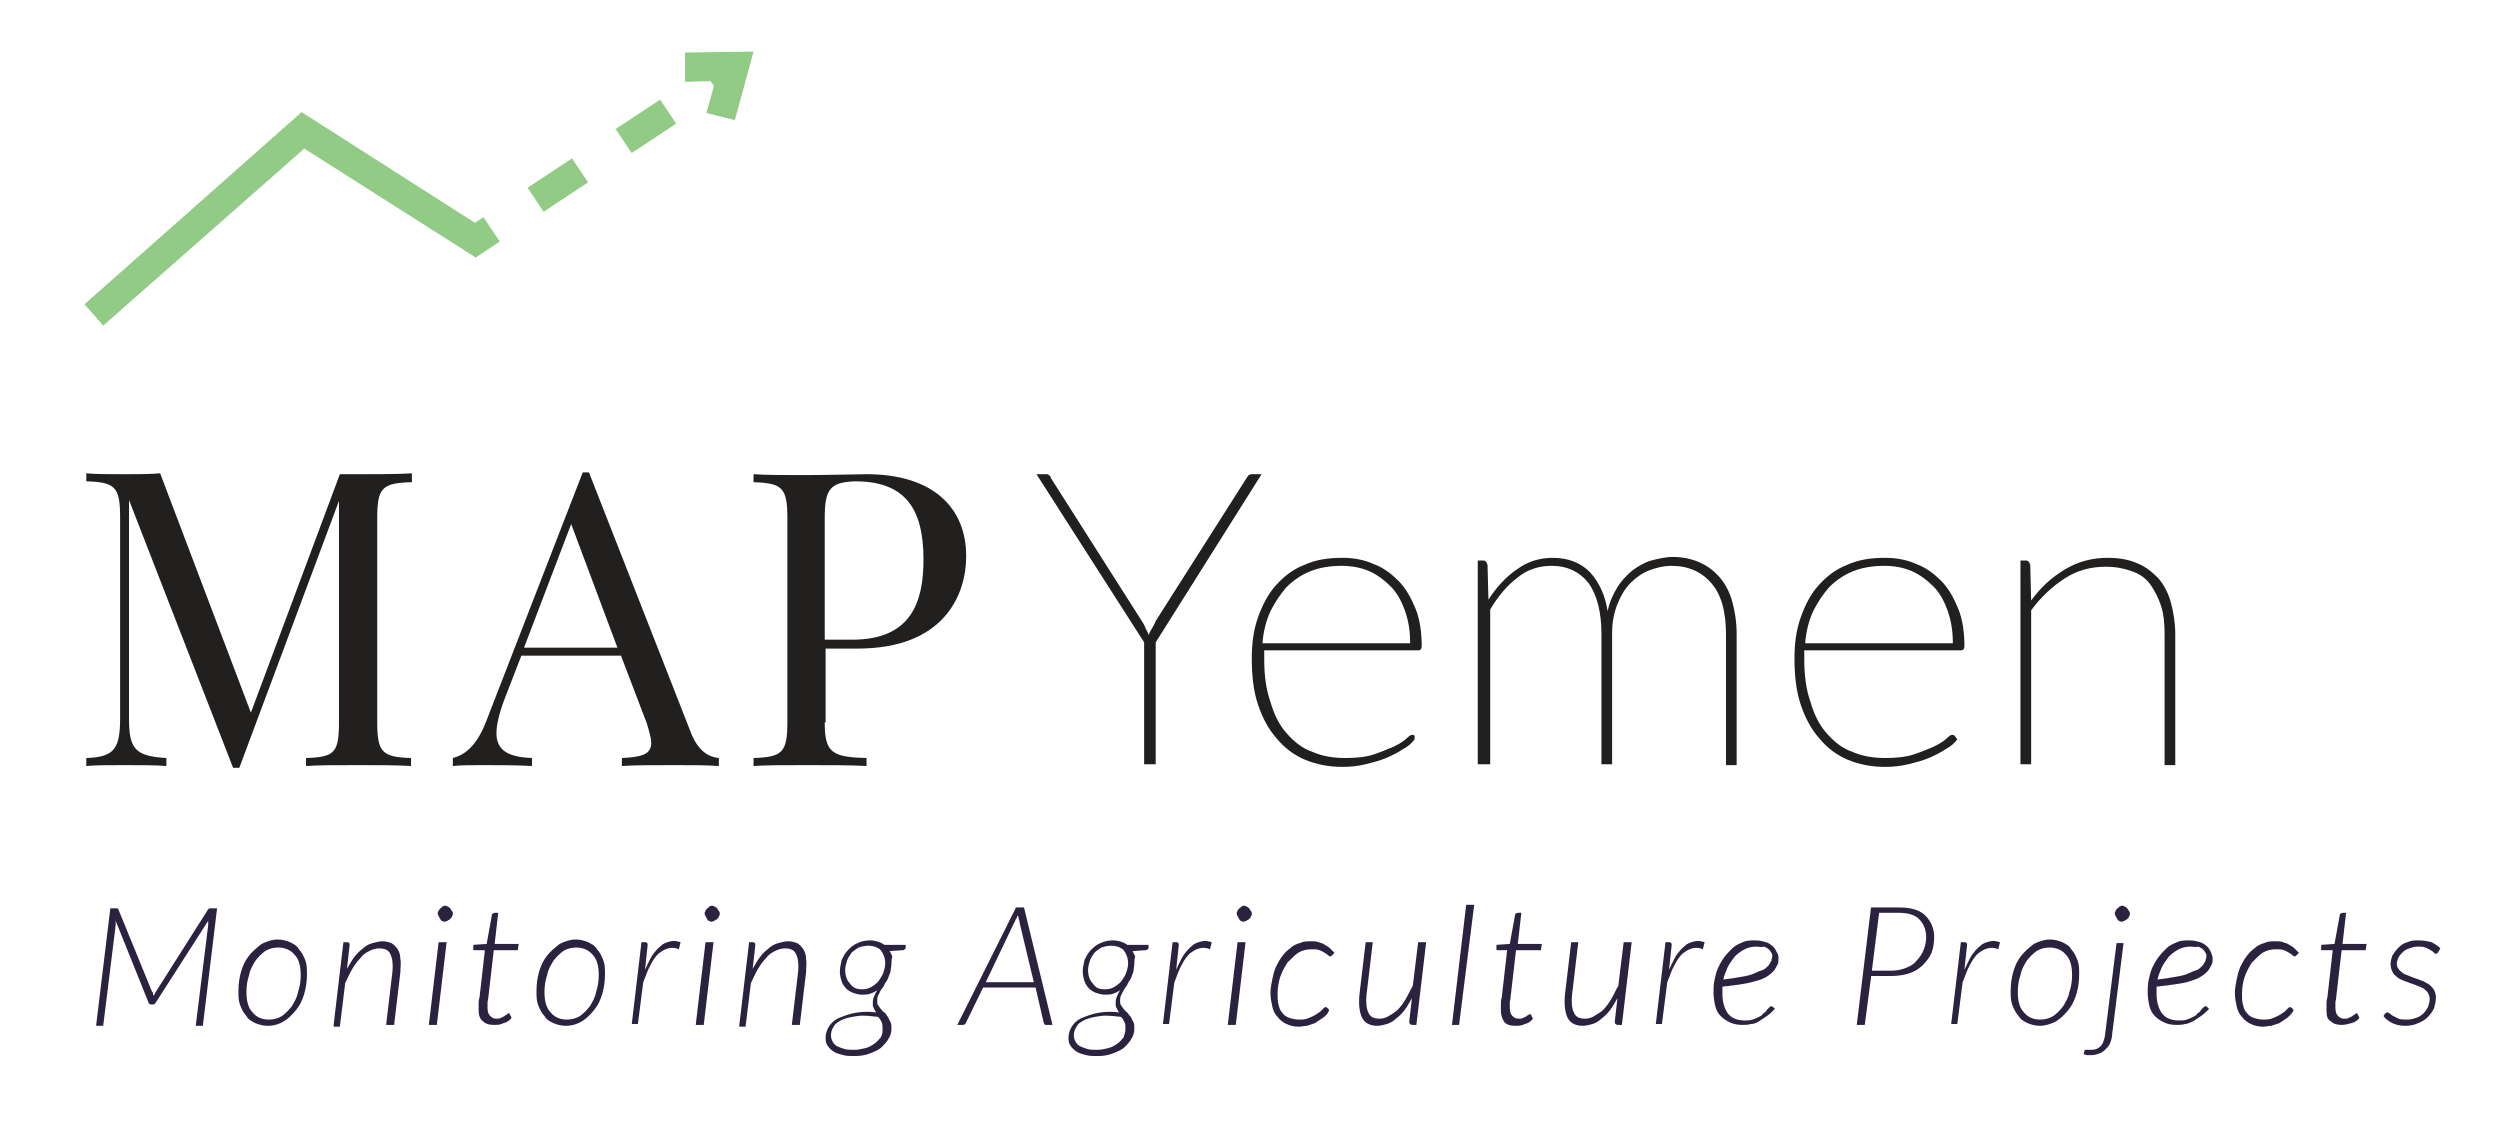
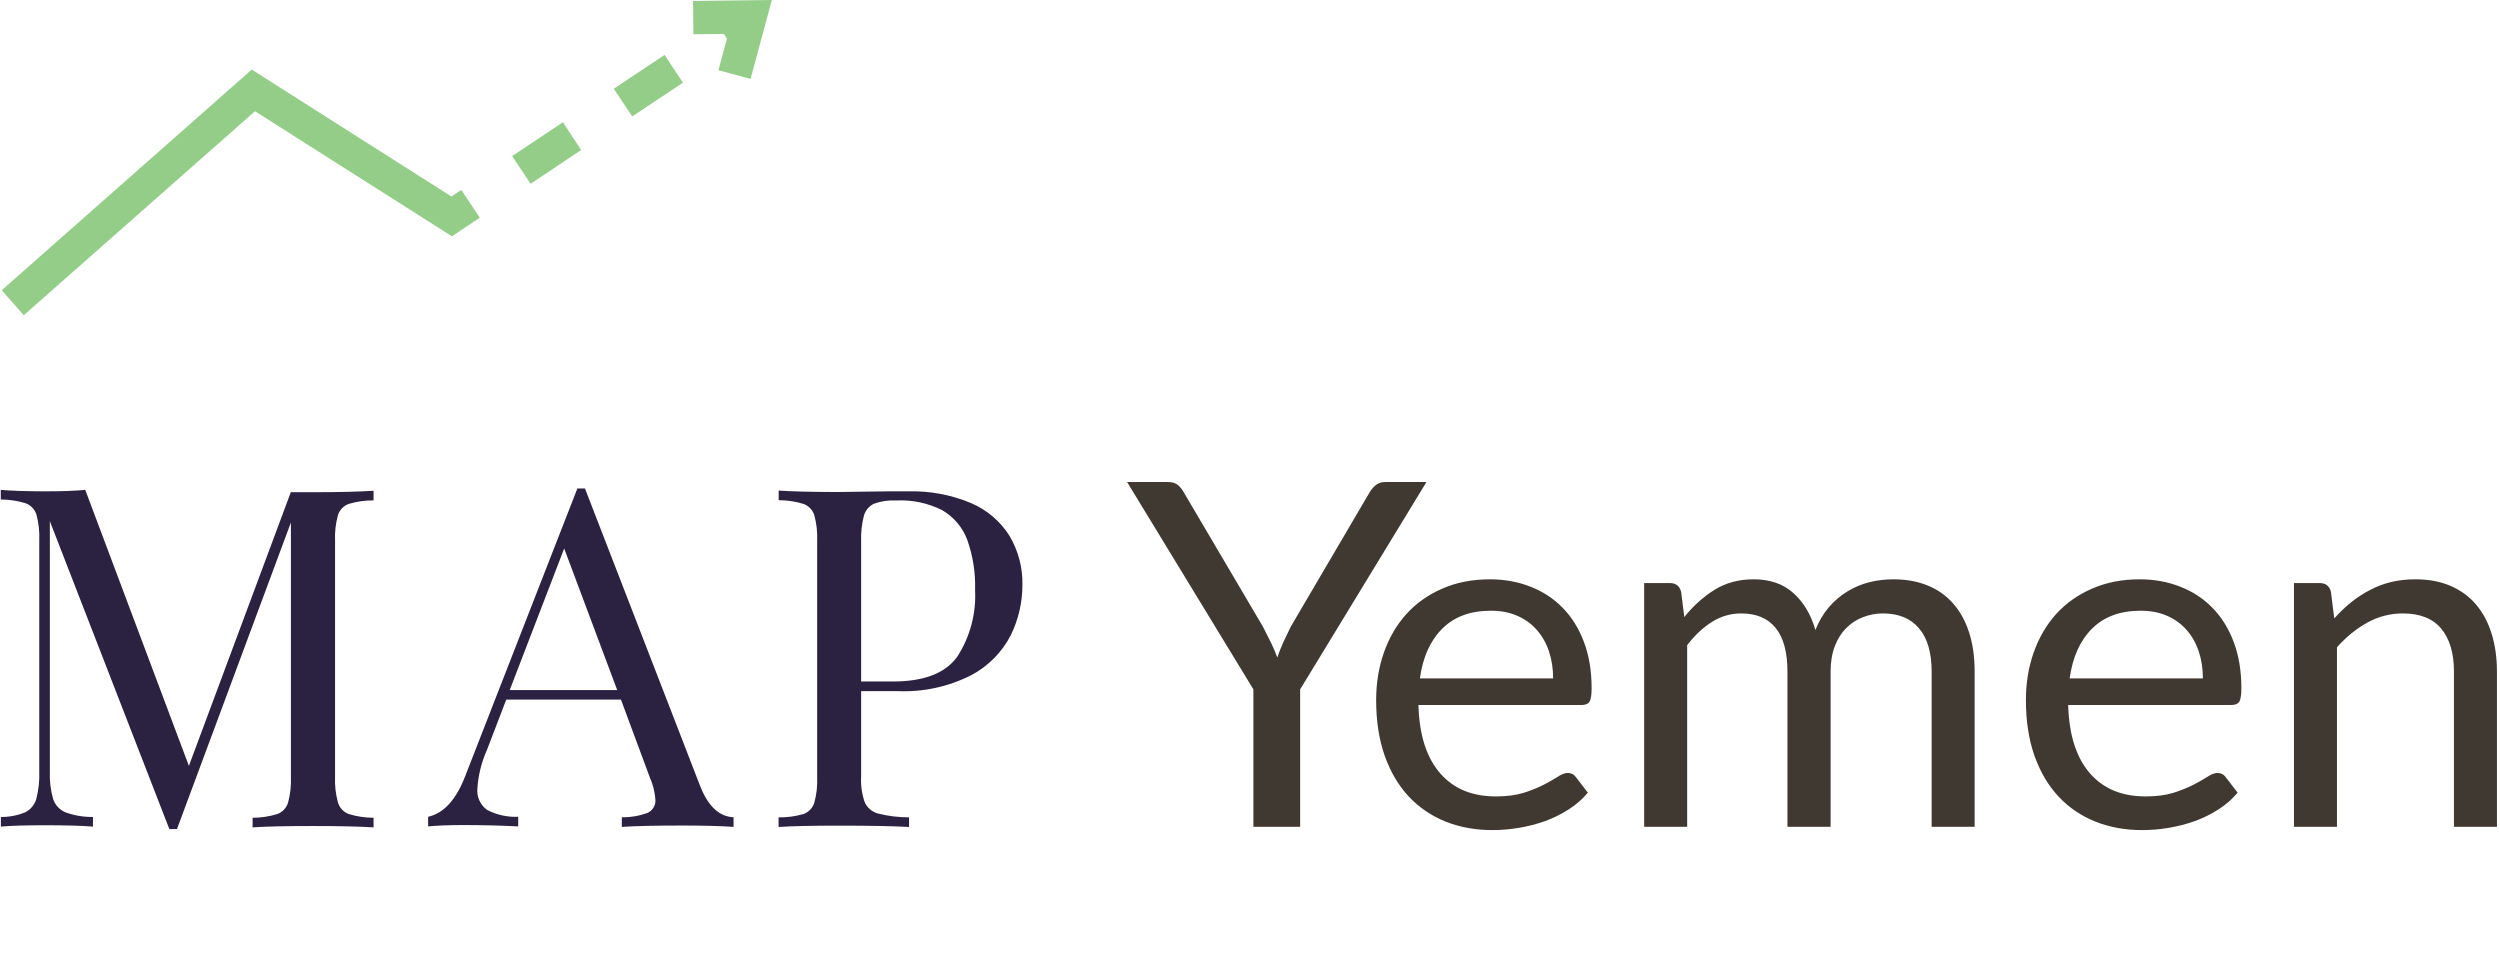
- <svg xmlns="http://www.w3.org/2000/svg" version="1.1" id="Layer_1" x="0px" y="0px" width="281px" height="127px" viewBox="-165 333 281 127" style="enable-background:new -165 333 281 127;" xml:space="preserve">
-   <style type="text/css">
- 	.st0{fill:#221F1F;}
- 	.st1{fill:#91CB86;}
- 	.st2{fill:#2B2240;}
- </style>
-   <g>
-     <g>
-       <g>
-         <path class="st0" d="M-118.8,387.2c-3.2,0.1-3.8,0.6-3.8,4v23c0,3.4,0.6,3.9,3.8,4v0.9c-1.5-0.1-3.8-0.1-5.9-0.1     c-2.4,0-4.6,0-5.9,0.1v-0.9c3.2-0.1,3.7-0.6,3.7-4v-24.9l-11.2,30h-0.7l-11.7-30.1v24.5c0,3.4,0.6,4.3,4.2,4.5v0.9     c-1.1-0.1-3.2-0.1-4.7-0.1c-1.6,0-3.3,0-4.3,0.1v-0.9c3.2-0.1,3.8-1.1,3.8-4.5v-22.6c0-3.4-0.6-3.9-3.8-4v-0.9     c1,0.1,2.7,0.1,4.3,0.1c1.4,0,2.9,0,4-0.1l10.2,26.9l10-26.8h2.2c2.1,0,4.4,0,5.9-0.1V387.2z" />
-         <path class="st0" d="M-87.4,415.2c0.9,2.4,2.2,2.9,3.2,3v0.9c-1.3-0.1-3.2-0.1-5-0.1c-2.4,0-4.6,0-5.9,0.1v-0.9     c2.2-0.1,3.3-0.4,3.3-1.7c0-0.5-0.2-1.2-0.5-2.2l-2.9-7.6h-11.2l-1.9,4.9c-0.6,1.6-0.9,2.9-0.9,3.8c0,2,1.4,2.7,4,2.8v0.9     c-1.8-0.1-3.7-0.1-5.4-0.1c-1.6,0-2.5,0-3.5,0.1v-0.9c1.2-0.3,2.6-1.2,3.7-4l10.9-28.1h0.7L-87.4,415.2z M-100.8,391.9l-5.3,13.9     h10.5L-100.8,391.9z" />
-         <path class="st0" d="M-72.3,414.2c0,3.4,0.8,3.9,4.7,4v0.9c-1.6-0.1-4.3-0.1-6.8-0.1c-2.4,0-4.6,0-5.9,0.1v-0.9     c3.2-0.1,3.8-0.6,3.8-4v-23c0-3.4-0.6-3.9-3.8-4v-0.9c1.3,0.1,3.6,0.1,5.7,0.1c2.9,0,5.9-0.1,7-0.1c7.5,0,11.2,3.8,11.2,9.2     c0,4.5-2.6,10.4-12.2,10.4h-3.6V414.2z M-72.3,391.2v13.7h3.1c6.6,0,8-4.2,8-9c0-5.8-2.1-8.8-7.7-8.8     C-71.7,387.2-72.3,388-72.3,391.2z" />
-       </g>
-       <g>
-         <path class="st0" d="M-35.1,405.2v13.7h-1.3v-13.7l-12.1-18.9h1.1c0.1,0,0.2,0,0.3,0.1c0.1,0.1,0.2,0.1,0.2,0.3l10.3,16.2     c0.2,0.3,0.3,0.5,0.4,0.8c0.1,0.2,0.3,0.5,0.3,0.7c0.1-0.3,0.2-0.5,0.4-0.8c0.1-0.2,0.3-0.5,0.4-0.8l10.3-16.2     c0.1-0.2,0.3-0.3,0.5-0.3h1.1L-35.1,405.2z" />
-         <path class="st0" d="M-6,416.1c-0.3,0.4-0.7,0.8-1.3,1.1c-0.6,0.4-1.2,0.7-1.9,1c-0.7,0.3-1.5,0.5-2.3,0.7     c-0.8,0.2-1.7,0.3-2.6,0.3c-1.6,0-3-0.3-4.2-0.8s-2.3-1.3-3.2-2.4c-0.9-1-1.6-2.3-2.1-3.8c-0.5-1.5-0.7-3.2-0.7-5.2     c0-1.7,0.2-3.2,0.7-4.6c0.5-1.4,1.1-2.6,2-3.6c0.9-1,1.9-1.8,3.2-2.3c1.3-0.6,2.7-0.8,4.3-0.8c1.2,0,2.4,0.2,3.5,0.7     c1.1,0.4,2,1.1,2.8,1.9c0.8,0.8,1.4,1.9,1.9,3.1c0.5,1.2,0.7,2.7,0.7,4.2c0,0.3-0.1,0.5-0.4,0.5h-17.3c0,0.2,0,0.3,0,0.5     c0,0.1,0,0.3,0,0.5c0,1.8,0.2,3.4,0.7,4.8c0.4,1.4,1,2.6,1.8,3.5c0.8,0.9,1.7,1.7,2.9,2.1c1.1,0.5,2.4,0.7,3.7,0.7     c1.2,0,2.3-0.1,3.2-0.4c0.9-0.3,1.6-0.6,2.3-0.9c0.6-0.3,1.1-0.6,1.4-0.9c0.3-0.3,0.5-0.4,0.6-0.4c0.1,0,0.2,0,0.3,0.1L-6,416.1z      M-6.5,405.3c0-1.4-0.2-2.6-0.6-3.7c-0.4-1.1-0.9-2-1.6-2.7c-0.7-0.7-1.5-1.3-2.4-1.7c-0.9-0.4-2-0.6-3.1-0.6     c-1.3,0-2.5,0.2-3.5,0.6c-1,0.4-1.9,1-2.7,1.8c-0.7,0.8-1.3,1.7-1.8,2.7c-0.5,1.1-0.8,2.3-0.9,3.6H-6.5z" />
-         <path class="st0" d="M1.1,418.9V396h0.6c0.3,0,0.4,0.2,0.5,0.5l0.1,3.9c0.9-1.4,2-2.6,3.2-3.4c1.2-0.9,2.6-1.3,4-1.3     c1.7,0,3.1,0.5,4.2,1.6c1,1.1,1.7,2.5,2,4.4c0.2-1,0.6-1.9,1.1-2.7c0.5-0.8,1.1-1.4,1.7-1.9c0.7-0.5,1.4-0.9,2.1-1.1     c0.8-0.2,1.6-0.4,2.4-0.4c1.1,0,2.1,0.2,3,0.6c0.9,0.4,1.6,0.9,2.3,1.7c0.6,0.7,1.1,1.6,1.4,2.7c0.3,1.1,0.5,2.3,0.5,3.7v14.7     h-1.2v-14.7c0-2.5-0.5-4.4-1.6-5.7c-1.1-1.3-2.6-2-4.5-2c-0.9,0-1.7,0.2-2.5,0.5c-0.8,0.3-1.5,0.8-2.1,1.4s-1.1,1.4-1.5,2.4     c-0.4,1-0.6,2.1-0.6,3.3v14.7h-1.2v-14.7c0-2.4-0.5-4.3-1.4-5.6c-1-1.3-2.4-2-4.2-2c-1.4,0-2.7,0.4-3.8,1.3     c-1.2,0.9-2.2,2.1-3.1,3.6v17.4H1.1z" />
-         <path class="st0" d="M55,416.1c-0.3,0.4-0.7,0.8-1.3,1.1c-0.6,0.4-1.2,0.7-1.9,1c-0.7,0.3-1.5,0.5-2.3,0.7s-1.7,0.3-2.6,0.3     c-1.6,0-3-0.3-4.2-0.8s-2.3-1.3-3.2-2.4c-0.9-1-1.6-2.3-2.1-3.8c-0.5-1.5-0.7-3.2-0.7-5.2c0-1.7,0.2-3.2,0.7-4.6     c0.5-1.4,1.1-2.6,2-3.6c0.9-1,1.9-1.8,3.2-2.3c1.3-0.6,2.7-0.8,4.3-0.8c1.2,0,2.4,0.2,3.5,0.7c1.1,0.4,2,1.1,2.8,1.9     c0.8,0.8,1.4,1.9,1.9,3.1c0.5,1.2,0.7,2.7,0.7,4.2c0,0.3-0.1,0.5-0.4,0.5H37.8c0,0.2,0,0.3,0,0.5c0,0.1,0,0.3,0,0.5     c0,1.8,0.2,3.4,0.7,4.8c0.4,1.4,1,2.6,1.8,3.5c0.8,0.9,1.7,1.7,2.9,2.1c1.1,0.5,2.4,0.7,3.7,0.7c1.2,0,2.3-0.1,3.2-0.4     c0.9-0.3,1.6-0.6,2.3-0.9c0.6-0.3,1.1-0.6,1.4-0.9c0.3-0.3,0.5-0.4,0.6-0.4c0.1,0,0.2,0,0.3,0.1L55,416.1z M54.5,405.3     c0-1.4-0.2-2.6-0.6-3.7c-0.4-1.1-0.9-2-1.6-2.7c-0.7-0.7-1.5-1.3-2.4-1.7c-0.9-0.4-2-0.6-3.1-0.6c-1.3,0-2.5,0.2-3.5,0.6     c-1,0.4-1.9,1-2.7,1.8c-0.7,0.8-1.3,1.7-1.8,2.7c-0.5,1.1-0.8,2.3-0.9,3.6H54.5z" />
-         <path class="st0" d="M63.3,400.5c1.1-1.5,2.3-2.6,3.8-3.5c1.5-0.9,3.1-1.3,4.8-1.3c1.3,0,2.4,0.2,3.3,0.6c1,0.4,1.7,1,2.4,1.7     c0.6,0.7,1.1,1.6,1.4,2.7s0.5,2.3,0.5,3.6v14.7h-1.2v-14.7c0-1.2-0.1-2.3-0.4-3.2c-0.3-0.9-0.7-1.7-1.2-2.4     c-0.5-0.7-1.2-1.2-2.1-1.5c-0.8-0.3-1.8-0.5-2.9-0.5c-1.7,0-3.2,0.4-4.6,1.3c-1.4,0.9-2.7,2.1-3.8,3.6v17.3h-1.2V396h0.6     c0.3,0,0.4,0.2,0.5,0.5L63.3,400.5z" />
-       </g>
-     </g>
-     <g>
-       <g>
-         <polygon class="st1" points="-153.4,369.6 -155.5,367.2 -131.1,345.6 -109.8,359.2 -111.6,361.9 -130.8,349.7    " />
-       </g>
-       <g>
-         <g>
-           <rect x="-112.7" y="358" transform="matrix(0.5547 0.8321 -0.8321 0.5547 249.7489 252.6009)" class="st1" width="3.3" height="3.3" />
-         </g>
-         <g>
-           <path class="st1" d="M-103.9,356.8l-1.8-2.7l5-3.3l1.8,2.7L-103.9,356.8z M-94,350.2l-1.8-2.7l5-3.3l1.8,2.7L-94,350.2z" />
-         </g>
-         <g>
-           <rect x="-85.2" y="339.7" transform="matrix(0.5547 0.8321 -0.8321 0.5547 246.7516 221.5548)" class="st1" width="3.3" height="3.3" />
-         </g>
-       </g>
-       <g>
-         <polygon class="st1" points="-82.4,346.5 -85.6,345.7 -84.6,342.1 -88,342.2 -88,338.9 -80.3,338.8    " />
-       </g>
-     </g>
-     <g>
-       <path class="st2" d="M-147.8,444.7c0,0.1,0,0.1,0.1,0.2c0.1-0.1,0.1-0.3,0.2-0.4l5.9-9.3c0.1-0.1,0.1-0.1,0.2-0.1c0,0,0.1,0,0.2,0    h0.6l-1.6,13.2h-0.8l1.4-11.3c0-0.1,0-0.1,0-0.2s0-0.2,0-0.3l-5.9,9.2c-0.1,0.2-0.2,0.2-0.4,0.2h-0.1c-0.2,0-0.3-0.1-0.3-0.2    l-3.7-9.2c0,0.2,0,0.4,0,0.5l-1.4,11.3h-0.8l1.6-13.2h0.6c0.1,0,0.2,0,0.2,0c0,0,0.1,0.1,0.1,0.1l3.8,9.3    C-147.8,444.5-147.8,444.6-147.8,444.7z" />
-       <path class="st2" d="M-134.9,448.3c-0.5,0-0.9-0.1-1.4-0.3c-0.4-0.2-0.8-0.4-1-0.8c-0.3-0.3-0.5-0.7-0.7-1.2s-0.2-1-0.2-1.6    c0-0.8,0.1-1.5,0.3-2.2c0.2-0.7,0.5-1.3,0.9-1.8c0.4-0.5,0.9-0.9,1.4-1.3c0.6-0.3,1.2-0.5,1.8-0.5c0.5,0,0.9,0.1,1.4,0.3    c0.4,0.2,0.8,0.4,1,0.8c0.3,0.3,0.5,0.7,0.7,1.2c0.2,0.5,0.2,1,0.2,1.6c0,0.8-0.1,1.5-0.3,2.2c-0.2,0.7-0.5,1.3-0.9,1.8    c-0.4,0.5-0.9,1-1.4,1.3C-133.6,448.1-134.2,448.3-134.9,448.3z M-134.8,447.6c0.5,0,1-0.1,1.5-0.4c0.4-0.3,0.8-0.7,1.1-1.1    c0.3-0.5,0.6-1,0.7-1.6c0.2-0.6,0.3-1.2,0.3-1.9c0-1-0.2-1.8-0.7-2.3c-0.4-0.5-1.1-0.8-1.8-0.8c-0.5,0-1,0.1-1.5,0.4    c-0.4,0.3-0.8,0.7-1.1,1.1c-0.3,0.5-0.6,1-0.7,1.6c-0.2,0.6-0.3,1.2-0.3,1.9c0,1,0.2,1.8,0.7,2.3    C-136.2,447.3-135.6,447.6-134.8,447.6z" />
-       <path class="st2" d="M-127.5,448.2l1.1-9.3h0.4c0.2,0,0.3,0.1,0.3,0.3l-0.3,2.7c0.3-0.5,0.5-0.9,0.8-1.3c0.3-0.4,0.6-0.7,1-1    c0.3-0.3,0.7-0.5,1.1-0.6c0.4-0.1,0.7-0.2,1.1-0.2c0.4,0,0.7,0.1,1,0.2c0.3,0.2,0.5,0.4,0.7,0.7c0.2,0.3,0.3,0.7,0.3,1.1    c0.1,0.4,0,0.9,0,1.5l-0.7,5.9h-0.9l0.7-5.9c0.1-0.9,0-1.6-0.2-2c-0.2-0.5-0.6-0.7-1.3-0.7c-0.3,0-0.7,0.1-1.1,0.3    c-0.4,0.2-0.7,0.4-1,0.8c-0.3,0.3-0.6,0.7-0.9,1.2c-0.3,0.5-0.5,1-0.8,1.6l-0.6,4.9H-127.5z" />
-       <path class="st2" d="M-114.8,438.9l-1.1,9.3h-0.9l1.1-9.3H-114.8z M-114.1,435.7c0,0.1,0,0.2-0.1,0.3c0,0.1-0.1,0.2-0.2,0.3    c-0.1,0.1-0.2,0.1-0.3,0.2c-0.1,0-0.2,0.1-0.3,0.1c-0.1,0-0.2,0-0.3-0.1c-0.1,0-0.2-0.1-0.2-0.2c-0.1-0.1-0.1-0.2-0.2-0.3    c0-0.1-0.1-0.2-0.1-0.3s0-0.2,0.1-0.3c0-0.1,0.1-0.2,0.2-0.3c0.1-0.1,0.2-0.1,0.2-0.2c0.1,0,0.2-0.1,0.3-0.1c0.1,0,0.2,0,0.3,0.1    c0.1,0,0.2,0.1,0.3,0.2c0.1,0.1,0.1,0.2,0.2,0.3C-114.1,435.5-114.1,435.6-114.1,435.7z" />
-       <path class="st2" d="M-111.2,446.6c0,0,0-0.1,0-0.1c0-0.1,0-0.1,0-0.3c0-0.1,0-0.3,0-0.4c0-0.2,0-0.4,0.1-0.7l0.6-5.3h-1.2    c-0.1,0-0.1,0-0.1-0.1c0,0,0-0.1,0-0.2l0-0.3l1.5-0.1l0.6-3.3c0-0.1,0-0.1,0.1-0.1c0,0,0.1-0.1,0.2-0.1h0.4l-0.4,3.5h2.7l-0.1,0.7    h-2.7l-0.6,5.2c0,0.3-0.1,0.5-0.1,0.6c0,0.2,0,0.3,0,0.4c0,0.1,0,0.2,0,0.2c0,0.1,0,0.1,0,0.1c0,0.4,0.1,0.7,0.3,0.9    c0.2,0.2,0.4,0.3,0.7,0.3c0.2,0,0.4,0,0.5-0.1c0.2-0.1,0.3-0.1,0.4-0.2c0.1-0.1,0.2-0.1,0.3-0.2c0.1-0.1,0.1-0.1,0.2-0.1    c0.1,0,0.1,0,0.1,0.1l0.2,0.4c-0.2,0.3-0.5,0.5-0.9,0.6c-0.4,0.2-0.7,0.2-1.1,0.2c-0.5,0-0.9-0.1-1.2-0.4    C-111,447.6-111.2,447.2-111.2,446.6z" />
-       <path class="st2" d="M-101.4,448.3c-0.5,0-0.9-0.1-1.4-0.3c-0.4-0.2-0.8-0.4-1-0.8c-0.3-0.3-0.5-0.7-0.7-1.2    c-0.2-0.5-0.2-1-0.2-1.6c0-0.8,0.1-1.5,0.3-2.2c0.2-0.7,0.5-1.3,0.9-1.8c0.4-0.5,0.9-0.9,1.4-1.3c0.6-0.3,1.2-0.5,1.8-0.5    c0.5,0,0.9,0.1,1.4,0.3c0.4,0.2,0.8,0.4,1,0.8c0.3,0.3,0.5,0.7,0.7,1.2c0.2,0.5,0.2,1,0.2,1.6c0,0.8-0.1,1.5-0.3,2.2    s-0.5,1.3-0.9,1.8c-0.4,0.5-0.9,1-1.4,1.3S-100.7,448.3-101.4,448.3z M-101.3,447.6c0.5,0,1-0.1,1.5-0.4c0.4-0.3,0.8-0.7,1.1-1.1    c0.3-0.5,0.6-1,0.7-1.6c0.2-0.6,0.3-1.2,0.3-1.9c0-1-0.2-1.8-0.7-2.3c-0.4-0.5-1.1-0.8-1.8-0.8c-0.5,0-1,0.1-1.5,0.4    c-0.4,0.3-0.8,0.7-1.1,1.1c-0.3,0.5-0.6,1-0.7,1.6c-0.2,0.6-0.3,1.2-0.3,1.9c0,1,0.2,1.8,0.7,2.3    C-102.7,447.3-102.1,447.6-101.3,447.6z" />
-       <path class="st2" d="M-94,448.2l1.1-9.3h0.4c0.2,0,0.3,0.1,0.3,0.3l-0.3,2.8c0.3-0.6,0.5-1.1,0.8-1.6c0.3-0.4,0.6-0.8,1-1.1    c0.3-0.3,0.7-0.4,1.1-0.5c0.4-0.1,0.7,0,1.1,0.1l-0.2,0.8c-0.4-0.2-0.8-0.2-1.2-0.1c-0.4,0.1-0.7,0.3-1.1,0.6    c-0.3,0.3-0.6,0.7-0.9,1.3c-0.3,0.5-0.5,1.2-0.8,1.9l-0.6,4.7H-94z" />
-       <path class="st2" d="M-84.8,438.9l-1.1,9.3h-0.9l1.1-9.3H-84.8z M-84.1,435.7c0,0.1,0,0.2-0.1,0.3c0,0.1-0.1,0.2-0.2,0.3    c-0.1,0.1-0.2,0.1-0.3,0.2c-0.1,0-0.2,0.1-0.3,0.1c-0.1,0-0.2,0-0.3-0.1c-0.1,0-0.2-0.1-0.2-0.2c-0.1-0.1-0.1-0.2-0.2-0.3    c0-0.1-0.1-0.2-0.1-0.3s0-0.2,0.1-0.3c0-0.1,0.1-0.2,0.2-0.3c0.1-0.1,0.2-0.1,0.2-0.2c0.1,0,0.2-0.1,0.3-0.1c0.1,0,0.2,0,0.3,0.1    c0.1,0,0.2,0.1,0.3,0.2c0.1,0.1,0.1,0.2,0.2,0.3C-84.1,435.5-84.1,435.6-84.1,435.7z" />
-       <path class="st2" d="M-81.9,448.2l1.1-9.3h0.4c0.2,0,0.3,0.1,0.3,0.3l-0.3,2.7c0.3-0.5,0.5-0.9,0.8-1.3c0.3-0.4,0.6-0.7,1-1    c0.3-0.3,0.7-0.5,1.1-0.6c0.4-0.1,0.7-0.2,1.1-0.2c0.4,0,0.7,0.1,1,0.2c0.3,0.2,0.5,0.4,0.7,0.7c0.2,0.3,0.3,0.7,0.3,1.1    c0.1,0.4,0,0.9,0,1.5l-0.7,5.9h-0.9l0.7-5.9c0.1-0.9,0-1.6-0.2-2c-0.2-0.5-0.6-0.7-1.3-0.7c-0.3,0-0.7,0.1-1.1,0.3    c-0.4,0.2-0.7,0.4-1,0.8c-0.3,0.3-0.6,0.7-0.9,1.2c-0.3,0.5-0.5,1-0.8,1.6l-0.6,4.9H-81.9z" />
-       <path class="st2" d="M-64.8,441.3c0,0.3-0.1,0.7-0.1,0.9c-0.1,0.3-0.2,0.5-0.3,0.8s-0.3,0.4-0.4,0.7s-0.3,0.4-0.4,0.6    s-0.2,0.4-0.3,0.6c-0.1,0.2-0.1,0.4-0.1,0.6c0,0.2,0,0.3,0.1,0.5c0.1,0.1,0.2,0.3,0.3,0.4c0.1,0.1,0.2,0.3,0.4,0.4    s0.2,0.3,0.4,0.5c0.1,0.2,0.2,0.4,0.3,0.6c0.1,0.2,0.1,0.4,0.1,0.7c0,0.4-0.1,0.8-0.3,1.1c-0.2,0.4-0.5,0.7-0.8,1    s-0.8,0.5-1.3,0.7c-0.5,0.2-1.1,0.3-1.7,0.3c-0.5,0-0.9,0-1.3-0.1c-0.4-0.1-0.8-0.2-1.1-0.4c-0.3-0.2-0.5-0.4-0.7-0.7    c-0.2-0.3-0.2-0.6-0.2-0.9c0-0.5,0.2-1,0.5-1.4c0.3-0.4,0.7-0.7,1.3-0.9c0.5-0.2,1.1-0.4,1.8-0.5c0.7-0.1,1.4-0.1,2.1,0    c-0.1-0.1-0.2-0.3-0.3-0.5c-0.1-0.2-0.1-0.3-0.1-0.5c0-0.2,0-0.4,0.1-0.7c0.1-0.2,0.2-0.5,0.4-0.8c-0.3,0.2-0.5,0.3-0.8,0.4    c-0.3,0.1-0.6,0.1-0.9,0.1c-0.4,0-0.7-0.1-1-0.2c-0.3-0.1-0.6-0.3-0.8-0.5c-0.2-0.2-0.4-0.5-0.5-0.8c-0.1-0.3-0.2-0.7-0.2-1.1    c0-0.4,0.1-0.8,0.2-1.3c0.2-0.4,0.4-0.8,0.7-1.1c0.3-0.3,0.6-0.6,1.1-0.8c0.4-0.2,0.9-0.3,1.4-0.3c0.6,0,1.2,0.2,1.6,0.5h2.4    l0,0.3c0,0.1,0,0.1-0.1,0.2c0,0-0.1,0.1-0.2,0.1l-1.5,0.1c0.1,0.2,0.2,0.4,0.3,0.6C-64.8,440.8-64.8,441.1-64.8,441.3z     M-65.8,448.7c0-0.3,0-0.6-0.1-0.8c-0.1-0.2-0.2-0.4-0.4-0.6l0,0c-0.9-0.1-1.7-0.2-2.3-0.1c-0.7,0.1-1.2,0.2-1.7,0.4    c-0.4,0.2-0.8,0.4-1,0.8c-0.2,0.3-0.3,0.6-0.3,1c0,0.3,0.1,0.5,0.2,0.7c0.1,0.2,0.3,0.4,0.5,0.5c0.2,0.1,0.5,0.2,0.8,0.3    c0.3,0.1,0.7,0.1,1.1,0.1c0.5,0,0.9-0.1,1.3-0.2c0.4-0.1,0.7-0.3,1-0.5c0.3-0.2,0.5-0.5,0.7-0.7C-65.8,449.2-65.8,449-65.8,448.7z     M-68.1,444.2c0.4,0,0.8-0.1,1.1-0.3c0.3-0.2,0.6-0.4,0.8-0.7c0.2-0.3,0.4-0.6,0.5-0.9c0.1-0.3,0.2-0.7,0.2-1    c0-0.6-0.2-1.1-0.5-1.5c-0.3-0.3-0.8-0.5-1.4-0.5c-0.4,0-0.8,0.1-1.1,0.2c-0.3,0.2-0.6,0.4-0.8,0.6c-0.2,0.3-0.4,0.6-0.5,0.9    c-0.1,0.3-0.2,0.7-0.2,1c0,0.7,0.2,1.2,0.5,1.5C-69.1,444.1-68.6,444.2-68.1,444.2z" />
-       <path class="st2" d="M-46.7,448.2h-0.7c-0.1,0-0.2,0-0.2-0.1c0,0-0.1-0.1-0.1-0.2l-0.9-3.9h-5.9l-1.9,3.9c0,0.1-0.1,0.1-0.1,0.2    c-0.1,0-0.1,0.1-0.2,0.1h-0.7l6.6-13.2h0.9L-46.7,448.2z M-54.2,443.4h5.4l-1.6-6.7c0-0.1,0-0.2-0.1-0.4c0-0.1,0-0.3-0.1-0.4    c-0.1,0.1-0.1,0.3-0.2,0.4c-0.1,0.1-0.1,0.3-0.2,0.4L-54.2,443.4z" />
-       <path class="st2" d="M-37.5,441.3c0,0.3-0.1,0.7-0.1,0.9c-0.1,0.3-0.2,0.5-0.3,0.8c-0.1,0.2-0.3,0.4-0.4,0.7    c-0.1,0.2-0.3,0.4-0.4,0.6s-0.2,0.4-0.3,0.6c-0.1,0.2-0.1,0.4-0.1,0.6c0,0.2,0,0.3,0.1,0.5c0.1,0.1,0.2,0.3,0.3,0.4    c0.1,0.1,0.2,0.3,0.4,0.4c0.1,0.1,0.2,0.3,0.4,0.5c0.1,0.2,0.2,0.4,0.3,0.6c0.1,0.2,0.1,0.4,0.1,0.7c0,0.4-0.1,0.8-0.3,1.1    c-0.2,0.4-0.5,0.7-0.8,1s-0.8,0.5-1.3,0.7c-0.5,0.2-1.1,0.3-1.7,0.3c-0.5,0-0.9,0-1.3-0.1c-0.4-0.1-0.8-0.2-1.1-0.4    c-0.3-0.2-0.5-0.4-0.7-0.7c-0.2-0.3-0.2-0.6-0.2-0.9c0-0.5,0.2-1,0.5-1.4c0.3-0.4,0.7-0.7,1.3-0.9c0.5-0.2,1.1-0.4,1.8-0.5    c0.7-0.1,1.4-0.1,2.1,0c-0.1-0.1-0.2-0.3-0.3-0.5c-0.1-0.2-0.1-0.3-0.1-0.5c0-0.2,0-0.4,0.1-0.7c0.1-0.2,0.2-0.5,0.4-0.8    c-0.3,0.2-0.5,0.3-0.8,0.4c-0.3,0.1-0.6,0.1-0.9,0.1c-0.4,0-0.7-0.1-1-0.2c-0.3-0.1-0.6-0.3-0.8-0.5c-0.2-0.2-0.4-0.5-0.5-0.8    c-0.1-0.3-0.2-0.7-0.2-1.1c0-0.4,0.1-0.8,0.2-1.3c0.2-0.4,0.4-0.8,0.7-1.1c0.3-0.3,0.6-0.6,1.1-0.8c0.4-0.2,0.9-0.3,1.4-0.3    c0.6,0,1.2,0.2,1.6,0.5h2.4l0,0.3c0,0.1,0,0.1-0.1,0.2c0,0-0.1,0.1-0.2,0.1l-1.5,0.1c0.1,0.2,0.2,0.4,0.3,0.6    C-37.5,440.8-37.5,441.1-37.5,441.3z M-38.5,448.7c0-0.3,0-0.6-0.1-0.8c-0.1-0.2-0.2-0.4-0.4-0.6l0,0c-0.9-0.1-1.7-0.2-2.3-0.1    c-0.7,0.1-1.2,0.2-1.7,0.4c-0.4,0.2-0.8,0.4-1,0.8c-0.2,0.3-0.3,0.6-0.3,1c0,0.3,0.1,0.5,0.2,0.7c0.1,0.2,0.3,0.4,0.5,0.5    c0.2,0.1,0.5,0.2,0.8,0.3c0.3,0.1,0.7,0.1,1.1,0.1c0.5,0,0.9-0.1,1.3-0.2c0.4-0.1,0.7-0.3,1-0.5c0.3-0.2,0.5-0.5,0.7-0.7    C-38.6,449.2-38.5,449-38.5,448.7z M-40.8,444.2c0.4,0,0.8-0.1,1.1-0.3c0.3-0.2,0.6-0.4,0.8-0.7c0.2-0.3,0.4-0.6,0.5-0.9    c0.1-0.3,0.2-0.7,0.2-1c0-0.6-0.2-1.1-0.5-1.5c-0.3-0.3-0.8-0.5-1.4-0.5c-0.4,0-0.8,0.1-1.1,0.2c-0.3,0.2-0.6,0.4-0.8,0.6    c-0.2,0.3-0.4,0.6-0.5,0.9s-0.2,0.7-0.2,1c0,0.7,0.2,1.2,0.5,1.5C-41.8,444.1-41.4,444.2-40.8,444.2z" />
-       <path class="st2" d="M-34.3,448.2l1.1-9.3h0.4c0.2,0,0.3,0.1,0.3,0.3l-0.3,2.8c0.3-0.6,0.5-1.1,0.8-1.6c0.3-0.4,0.6-0.8,1-1.1    c0.3-0.3,0.7-0.4,1.1-0.5c0.4-0.1,0.7,0,1.1,0.1l-0.2,0.8c-0.4-0.2-0.8-0.2-1.2-0.1c-0.4,0.1-0.7,0.3-1.1,0.6    c-0.3,0.3-0.6,0.7-0.9,1.3c-0.3,0.5-0.5,1.2-0.8,1.9l-0.6,4.7H-34.3z" />
-       <path class="st2" d="M-25,438.9l-1.1,9.3H-27l1.1-9.3H-25z M-24.3,435.7c0,0.1,0,0.2-0.1,0.3c0,0.1-0.1,0.2-0.2,0.3    c-0.1,0.1-0.2,0.1-0.3,0.2c-0.1,0-0.2,0.1-0.3,0.1c-0.1,0-0.2,0-0.3-0.1c-0.1,0-0.2-0.1-0.2-0.2c-0.1-0.1-0.1-0.2-0.2-0.3    c0-0.1-0.1-0.2-0.1-0.3s0-0.2,0.1-0.3c0-0.1,0.1-0.2,0.2-0.3c0.1-0.1,0.2-0.1,0.2-0.2c0.1,0,0.2-0.1,0.3-0.1c0.1,0,0.2,0,0.3,0.1    c0.1,0,0.2,0.1,0.3,0.2c0.1,0.1,0.1,0.2,0.2,0.3C-24.3,435.5-24.3,435.6-24.3,435.7z" />
-       <path class="st2" d="M-16.3,447.4c-0.3,0.2-0.6,0.4-0.9,0.6c-0.3,0.1-0.6,0.2-0.9,0.3c-0.3,0-0.6,0.1-0.9,0.1    c-0.5,0-1-0.1-1.4-0.3c-0.4-0.2-0.7-0.4-1-0.8c-0.3-0.3-0.5-0.7-0.6-1.2c-0.1-0.5-0.2-0.9-0.2-1.5c0-0.5,0.1-1,0.2-1.5    c0.1-0.5,0.2-0.9,0.4-1.4c0.2-0.4,0.4-0.8,0.7-1.2c0.3-0.4,0.6-0.7,0.9-0.9c0.3-0.3,0.7-0.5,1.1-0.6c0.4-0.2,0.8-0.2,1.3-0.2    c0.3,0,0.6,0,0.8,0.1c0.2,0.1,0.5,0.1,0.7,0.3c0.2,0.1,0.4,0.2,0.6,0.4c0.2,0.2,0.3,0.3,0.5,0.5l-0.3,0.3    c-0.1,0.1-0.1,0.1-0.2,0.1c-0.1,0-0.1-0.1-0.2-0.1c-0.1-0.1-0.2-0.2-0.4-0.3c-0.2-0.1-0.3-0.2-0.6-0.3c-0.2-0.1-0.5-0.1-0.9-0.1    c-0.5,0-1,0.1-1.5,0.4c-0.4,0.3-0.8,0.7-1.2,1.1c-0.3,0.5-0.6,1-0.8,1.6c-0.2,0.6-0.3,1.3-0.3,1.9c0,0.4,0,0.8,0.1,1.2    c0.1,0.4,0.2,0.7,0.4,0.9c0.2,0.3,0.5,0.5,0.8,0.6c0.3,0.1,0.7,0.2,1.1,0.2c0.3,0,0.6,0,0.9-0.1c0.3-0.1,0.5-0.2,0.7-0.3    c0.2-0.1,0.4-0.2,0.5-0.3c0.2-0.1,0.3-0.2,0.4-0.3c0.1-0.1,0.2-0.2,0.3-0.3c0.1-0.1,0.2-0.1,0.2-0.1c0.1,0,0.1,0,0.2,0.1l0.2,0.2    C-15.7,446.9-16,447.2-16.3,447.4z" />
-       <path class="st2" d="M-10.7,438.9l-0.7,5.9c-0.1,0.9,0,1.6,0.2,2c0.2,0.5,0.6,0.7,1.3,0.7c0.3,0,0.7-0.1,1-0.3    c0.3-0.2,0.7-0.4,1-0.7c0.3-0.3,0.6-0.7,0.9-1.2c0.3-0.5,0.5-1,0.8-1.5l0.6-4.9h0.9l-1.1,9.3h-0.4c-0.1,0-0.2,0-0.3-0.1    c-0.1-0.1-0.1-0.1-0.1-0.3l0.3-2.6c-0.3,0.5-0.5,0.9-0.8,1.3c-0.3,0.4-0.6,0.7-1,1c-0.3,0.3-0.7,0.5-1,0.6    c-0.4,0.1-0.7,0.2-1.1,0.2c-0.8,0-1.4-0.3-1.7-0.9c-0.3-0.6-0.4-1.5-0.3-2.6l0.7-5.9H-10.7z" />
-       <path class="st2" d="M-1.8,448.2l1.6-13.5h0.9L-1,448.2H-1.8z" />
-       <path class="st2" d="M3.7,446.6c0,0,0-0.1,0-0.1c0-0.1,0-0.1,0-0.3c0-0.1,0-0.3,0-0.4c0-0.2,0-0.4,0.1-0.7l0.6-5.3H3.3    c-0.1,0-0.1,0-0.1-0.1s0-0.1,0-0.2l0-0.3l1.5-0.1l0.6-3.3c0-0.1,0-0.1,0.1-0.1c0,0,0.1-0.1,0.2-0.1h0.4l-0.4,3.5h2.7l-0.1,0.7H5.4    l-0.6,5.2c0,0.3-0.1,0.5-0.1,0.6c0,0.2,0,0.3,0,0.4c0,0.1,0,0.2,0,0.2c0,0.1,0,0.1,0,0.1c0,0.4,0.1,0.7,0.3,0.9    c0.2,0.2,0.4,0.3,0.7,0.3c0.2,0,0.4,0,0.5-0.1c0.2-0.1,0.3-0.1,0.4-0.2c0.1-0.1,0.2-0.1,0.3-0.2C6.9,447,7,447,7,447    c0.1,0,0.1,0,0.1,0.1l0.2,0.4c-0.2,0.3-0.5,0.5-0.9,0.6c-0.4,0.2-0.7,0.2-1.1,0.2c-0.5,0-0.9-0.1-1.2-0.4    C3.9,447.6,3.7,447.2,3.7,446.6z" />
-       <path class="st2" d="M12.4,438.9l-0.7,5.9c-0.1,0.9,0,1.6,0.2,2c0.2,0.5,0.6,0.7,1.3,0.7c0.3,0,0.7-0.1,1-0.3    c0.3-0.2,0.7-0.4,1-0.7c0.3-0.3,0.6-0.7,0.9-1.2s0.5-1,0.8-1.5l0.6-4.9h0.9l-1.1,9.3h-0.4c-0.1,0-0.2,0-0.3-0.1    c-0.1-0.1-0.1-0.1-0.1-0.3l0.3-2.6c-0.3,0.5-0.5,0.9-0.8,1.3c-0.3,0.4-0.6,0.7-1,1c-0.3,0.3-0.7,0.5-1,0.6    c-0.4,0.1-0.7,0.2-1.1,0.2c-0.8,0-1.4-0.3-1.7-0.9c-0.3-0.6-0.4-1.5-0.3-2.6l0.7-5.9H12.4z" />
-       <path class="st2" d="M21.1,448.2l1.1-9.3h0.4c0.2,0,0.3,0.1,0.3,0.3l-0.3,2.8c0.3-0.6,0.5-1.1,0.8-1.6c0.3-0.4,0.6-0.8,1-1.1    c0.3-0.3,0.7-0.4,1.1-0.5c0.4-0.1,0.7,0,1.1,0.1l-0.2,0.8c-0.4-0.2-0.8-0.2-1.2-0.1c-0.4,0.1-0.7,0.3-1.1,0.6    c-0.3,0.3-0.6,0.7-0.9,1.3c-0.3,0.5-0.5,1.2-0.8,1.9l-0.6,4.7H21.1z" />
-       <path class="st2" d="M34.9,440.7c0,0.3,0,0.5-0.1,0.7c-0.1,0.2-0.2,0.4-0.4,0.7c-0.2,0.2-0.4,0.4-0.7,0.6    c-0.3,0.2-0.7,0.4-1.1,0.5s-1,0.3-1.7,0.4c-0.6,0.1-1.4,0.2-2.3,0.3c0,0.1,0,0.3,0,0.4c0,0.1,0,0.3,0,0.4c0,0.9,0.2,1.6,0.6,2.2    c0.4,0.5,1,0.8,1.9,0.8c0.3,0,0.6,0,0.9-0.1c0.3-0.1,0.5-0.2,0.7-0.3c0.2-0.1,0.4-0.2,0.5-0.4c0.2-0.1,0.3-0.2,0.4-0.4    c0.1-0.1,0.2-0.2,0.3-0.3c0.1-0.1,0.2-0.1,0.2-0.1s0.1,0,0.2,0.1l0.2,0.2c-0.3,0.3-0.6,0.6-0.9,0.8c-0.3,0.2-0.6,0.4-0.9,0.6    s-0.6,0.3-0.9,0.3c-0.3,0.1-0.7,0.1-1,0.1c-0.5,0-1-0.1-1.4-0.3c-0.4-0.2-0.7-0.4-1-0.7c-0.3-0.3-0.5-0.7-0.6-1.1    c-0.1-0.4-0.2-1-0.2-1.5c0-0.5,0-0.9,0.1-1.4c0.1-0.5,0.2-0.9,0.4-1.4c0.2-0.4,0.4-0.8,0.7-1.2c0.3-0.4,0.6-0.7,0.9-1    c0.3-0.3,0.7-0.5,1.2-0.7c0.4-0.2,0.9-0.2,1.4-0.2c0.5,0,0.8,0.1,1.2,0.2c0.3,0.1,0.6,0.3,0.8,0.5c0.2,0.2,0.3,0.4,0.4,0.6    C34.9,440.3,34.9,440.5,34.9,440.7z M32.4,439.4c-0.5,0-0.9,0.1-1.3,0.3s-0.8,0.5-1.1,0.8c-0.3,0.4-0.6,0.8-0.8,1.2    c-0.2,0.5-0.4,0.9-0.5,1.4c0.8-0.1,1.5-0.2,2-0.3c0.6-0.1,1.1-0.2,1.5-0.4s0.7-0.3,1-0.4c0.2-0.1,0.4-0.3,0.6-0.5    c0.1-0.2,0.2-0.3,0.3-0.5c0-0.2,0.1-0.3,0.1-0.5c0-0.1,0-0.3-0.1-0.4c-0.1-0.2-0.2-0.3-0.3-0.4c-0.1-0.1-0.3-0.2-0.5-0.3    C33,439.5,32.7,439.4,32.4,439.4z" />
-       <path class="st2" d="M45.3,442.9l-0.7,5.3h-0.9l1.6-13.2h3.2c1.3,0,2.3,0.3,2.9,0.9c0.6,0.6,1,1.4,1,2.4c0,0.7-0.1,1.3-0.3,1.8    s-0.6,1-1,1.4c-0.4,0.4-0.9,0.7-1.5,0.9c-0.6,0.2-1.3,0.3-2,0.3H45.3z M46.2,435.7l-0.8,6.4h2.2c0.6,0,1.1-0.1,1.6-0.3    c0.5-0.2,0.9-0.4,1.2-0.8c0.3-0.3,0.6-0.7,0.8-1.2c0.2-0.5,0.3-0.9,0.3-1.5c0-0.8-0.3-1.5-0.8-2c-0.5-0.5-1.3-0.7-2.3-0.7H46.2z" />
-       <path class="st2" d="M54.3,448.2l1.1-9.3h0.4c0.2,0,0.3,0.1,0.3,0.3l-0.3,2.8c0.3-0.6,0.5-1.1,0.8-1.6c0.3-0.4,0.6-0.8,1-1.1    c0.3-0.3,0.7-0.4,1.1-0.5c0.4-0.1,0.7,0,1.1,0.1l-0.2,0.8c-0.4-0.2-0.8-0.2-1.2-0.1c-0.4,0.1-0.7,0.3-1.1,0.6    c-0.3,0.3-0.6,0.7-0.9,1.3c-0.3,0.5-0.5,1.2-0.8,1.9l-0.6,4.7H54.3z" />
-       <path class="st2" d="M64.3,448.3c-0.5,0-0.9-0.1-1.4-0.3c-0.4-0.2-0.8-0.4-1-0.8c-0.3-0.3-0.5-0.7-0.7-1.2c-0.2-0.5-0.2-1-0.2-1.6    c0-0.8,0.1-1.5,0.3-2.2c0.2-0.7,0.5-1.3,0.9-1.8c0.4-0.5,0.9-0.9,1.4-1.3c0.6-0.3,1.2-0.5,1.8-0.5c0.5,0,0.9,0.1,1.4,0.3    c0.4,0.2,0.8,0.4,1,0.8c0.3,0.3,0.5,0.7,0.7,1.2c0.2,0.5,0.2,1,0.2,1.6c0,0.8-0.1,1.5-0.3,2.2s-0.5,1.3-0.9,1.8    c-0.4,0.5-0.9,1-1.4,1.3C65.5,448.1,64.9,448.3,64.3,448.3z M64.3,447.6c0.5,0,1-0.1,1.5-0.4c0.4-0.3,0.8-0.7,1.1-1.1    c0.3-0.5,0.6-1,0.7-1.6c0.2-0.6,0.3-1.2,0.3-1.9c0-1-0.2-1.8-0.7-2.3c-0.4-0.5-1.1-0.8-1.8-0.8c-0.5,0-1,0.1-1.5,0.4    c-0.4,0.3-0.8,0.7-1.1,1.1c-0.3,0.5-0.6,1-0.7,1.6c-0.2,0.6-0.3,1.2-0.3,1.9c0,1,0.2,1.8,0.7,2.3    C62.9,447.3,63.5,447.6,64.3,447.6z" />
-       <path class="st2" d="M73.7,438.9l-1.3,10.4c0,0.3-0.1,0.6-0.2,0.9c-0.1,0.3-0.3,0.5-0.5,0.7c-0.2,0.2-0.4,0.4-0.7,0.5    s-0.6,0.2-0.9,0.2c-0.2,0-0.3,0-0.5,0c-0.1,0-0.3-0.1-0.4-0.1l0.1-0.4c0-0.1,0.1-0.1,0.1-0.1c0,0,0.1,0,0.1,0c0,0,0.1,0,0.2,0    c0.1,0,0.2,0,0.3,0c0.5,0,0.8-0.1,1.1-0.4c0.3-0.3,0.4-0.7,0.5-1.2l1.3-10.4H73.7z M74.4,435.7c0,0.1,0,0.2-0.1,0.3    c0,0.1-0.1,0.2-0.2,0.3c-0.1,0.1-0.2,0.1-0.3,0.2c-0.1,0-0.2,0.1-0.3,0.1c-0.1,0-0.2,0-0.3-0.1c-0.1,0-0.2-0.1-0.2-0.2    c-0.1-0.1-0.1-0.2-0.2-0.3c0-0.1-0.1-0.2-0.1-0.3s0-0.2,0.1-0.3c0-0.1,0.1-0.2,0.2-0.3c0.1-0.1,0.2-0.1,0.2-0.2    c0.1,0,0.2-0.1,0.3-0.1c0.1,0,0.2,0,0.3,0.1c0.1,0,0.2,0.1,0.3,0.2c0.1,0.1,0.1,0.2,0.2,0.3C74.4,435.5,74.4,435.6,74.4,435.7z" />
-       <path class="st2" d="M83.7,440.7c0,0.3,0,0.5-0.1,0.7c-0.1,0.2-0.2,0.4-0.4,0.7c-0.2,0.2-0.4,0.4-0.7,0.6    c-0.3,0.2-0.7,0.4-1.1,0.5c-0.5,0.2-1,0.3-1.7,0.4c-0.6,0.1-1.4,0.2-2.3,0.3c0,0.1,0,0.3,0,0.4c0,0.1,0,0.3,0,0.4    c0,0.9,0.2,1.6,0.6,2.2c0.4,0.5,1,0.8,1.9,0.8c0.3,0,0.6,0,0.9-0.1c0.3-0.1,0.5-0.2,0.7-0.3c0.2-0.1,0.4-0.2,0.5-0.4    c0.2-0.1,0.3-0.2,0.4-0.4c0.1-0.1,0.2-0.2,0.3-0.3c0.1-0.1,0.2-0.1,0.2-0.1c0.1,0,0.1,0,0.2,0.1l0.2,0.2c-0.3,0.3-0.6,0.6-0.9,0.8    c-0.3,0.2-0.6,0.4-0.9,0.6c-0.3,0.1-0.6,0.3-0.9,0.3c-0.3,0.1-0.7,0.1-1,0.1c-0.5,0-1-0.1-1.4-0.3c-0.4-0.2-0.7-0.4-1-0.7    c-0.3-0.3-0.5-0.7-0.6-1.1c-0.1-0.4-0.2-1-0.2-1.5c0-0.5,0-0.9,0.1-1.4c0.1-0.5,0.2-0.9,0.4-1.4c0.2-0.4,0.4-0.8,0.7-1.2    c0.3-0.4,0.6-0.7,0.9-1c0.3-0.3,0.7-0.5,1.2-0.7c0.4-0.2,0.9-0.2,1.4-0.2c0.5,0,0.8,0.1,1.2,0.2c0.3,0.1,0.6,0.3,0.8,0.5    c0.2,0.2,0.3,0.4,0.4,0.6C83.6,440.3,83.7,440.5,83.7,440.7z M81.2,439.4c-0.5,0-0.9,0.1-1.3,0.3c-0.4,0.2-0.8,0.5-1.1,0.8    c-0.3,0.4-0.6,0.8-0.8,1.2c-0.2,0.5-0.4,0.9-0.5,1.4c0.8-0.1,1.5-0.2,2-0.3c0.6-0.1,1.1-0.2,1.5-0.4s0.7-0.3,1-0.4    c0.2-0.1,0.4-0.3,0.6-0.5c0.1-0.2,0.2-0.3,0.3-0.5c0-0.2,0.1-0.3,0.1-0.5c0-0.1,0-0.3-0.1-0.4c-0.1-0.2-0.2-0.3-0.3-0.4    c-0.1-0.1-0.3-0.2-0.5-0.3C81.8,439.5,81.5,439.4,81.2,439.4z" />
-       <path class="st2" d="M92.1,447.4c-0.3,0.2-0.6,0.4-0.9,0.6c-0.3,0.1-0.6,0.2-0.9,0.3c-0.3,0-0.6,0.1-0.9,0.1c-0.5,0-1-0.1-1.4-0.3    c-0.4-0.2-0.7-0.4-1-0.8c-0.3-0.3-0.5-0.7-0.6-1.2c-0.1-0.5-0.2-0.9-0.2-1.5c0-0.5,0.1-1,0.2-1.5c0.1-0.5,0.2-0.9,0.4-1.4    c0.2-0.4,0.4-0.8,0.7-1.2c0.3-0.4,0.6-0.7,0.9-0.9c0.3-0.3,0.7-0.5,1.1-0.6c0.4-0.2,0.8-0.2,1.3-0.2c0.3,0,0.6,0,0.8,0.1    c0.2,0.1,0.5,0.1,0.7,0.3c0.2,0.1,0.4,0.2,0.6,0.4c0.2,0.2,0.3,0.3,0.5,0.5l-0.3,0.3c-0.1,0.1-0.1,0.1-0.2,0.1    c-0.1,0-0.1-0.1-0.2-0.1c-0.1-0.1-0.2-0.2-0.4-0.3c-0.2-0.1-0.3-0.2-0.6-0.3c-0.2-0.1-0.5-0.1-0.9-0.1c-0.5,0-1,0.1-1.5,0.4    c-0.4,0.3-0.8,0.7-1.2,1.1c-0.3,0.5-0.6,1-0.8,1.6c-0.2,0.6-0.3,1.3-0.3,1.9c0,0.4,0,0.8,0.1,1.2c0.1,0.4,0.2,0.7,0.4,0.9    c0.2,0.3,0.5,0.5,0.8,0.6c0.3,0.1,0.7,0.2,1.1,0.2c0.3,0,0.6,0,0.9-0.1c0.3-0.1,0.5-0.2,0.7-0.3c0.2-0.1,0.4-0.2,0.5-0.3    c0.2-0.1,0.3-0.2,0.4-0.3c0.1-0.1,0.2-0.2,0.3-0.3c0.1-0.1,0.2-0.1,0.2-0.1s0.1,0,0.2,0.1l0.2,0.2    C92.7,446.9,92.3,447.2,92.1,447.4z" />
-       <path class="st2" d="M96.5,446.6c0,0,0-0.1,0-0.1c0-0.1,0-0.1,0-0.3c0-0.1,0-0.3,0-0.4c0-0.2,0-0.4,0.1-0.7l0.6-5.3h-1.2    c-0.1,0-0.1,0-0.1-0.1s0-0.1,0-0.2l0-0.3l1.5-0.1l0.6-3.3c0-0.1,0-0.1,0.1-0.1c0,0,0.1-0.1,0.2-0.1h0.4l-0.4,3.5h2.7l-0.1,0.7    h-2.7l-0.6,5.2c0,0.3-0.1,0.5-0.1,0.6c0,0.2,0,0.3,0,0.4c0,0.1,0,0.2,0,0.2c0,0.1,0,0.1,0,0.1c0,0.4,0.1,0.7,0.3,0.9    c0.2,0.2,0.4,0.3,0.7,0.3c0.2,0,0.4,0,0.5-0.1c0.2-0.1,0.3-0.1,0.4-0.2c0.1-0.1,0.2-0.1,0.3-0.2c0.1-0.1,0.1-0.1,0.2-0.1    c0.1,0,0.1,0,0.1,0.1l0.2,0.4c-0.2,0.3-0.5,0.5-0.9,0.6s-0.7,0.2-1.1,0.2c-0.5,0-0.9-0.1-1.2-0.4    C96.6,447.6,96.5,447.2,96.5,446.6z" />
-       <path class="st2" d="M109,440.1c-0.1,0.1-0.1,0.1-0.2,0.1c-0.1,0-0.1,0-0.2-0.1c-0.1-0.1-0.2-0.2-0.4-0.3    c-0.2-0.1-0.3-0.2-0.6-0.3c-0.2-0.1-0.5-0.1-0.9-0.1c-0.3,0-0.6,0.1-0.9,0.2c-0.3,0.1-0.5,0.2-0.7,0.4c-0.2,0.2-0.4,0.4-0.5,0.6    c-0.1,0.2-0.2,0.5-0.2,0.7c0,0.3,0.1,0.5,0.2,0.6c0.1,0.2,0.3,0.3,0.5,0.5c0.2,0.1,0.4,0.2,0.7,0.3c0.2,0.1,0.5,0.2,0.8,0.3    c0.3,0.1,0.5,0.2,0.8,0.3c0.2,0.1,0.5,0.3,0.7,0.4c0.2,0.2,0.4,0.4,0.5,0.6c0.1,0.2,0.2,0.5,0.2,0.8c0,0.4-0.1,0.8-0.2,1.2    c-0.2,0.4-0.4,0.7-0.7,1c-0.3,0.3-0.6,0.5-1.1,0.7c-0.4,0.2-0.9,0.3-1.4,0.3c-0.6,0-1.1-0.1-1.5-0.3c-0.4-0.2-0.8-0.5-1-0.8    l0.2-0.3c0.1-0.1,0.2-0.1,0.3-0.1c0.1,0,0.1,0.1,0.2,0.1c0.1,0.1,0.2,0.2,0.4,0.3c0.2,0.1,0.4,0.2,0.6,0.3c0.3,0.1,0.6,0.1,1,0.1    c0.4,0,0.7-0.1,1-0.2c0.3-0.1,0.6-0.3,0.8-0.5c0.2-0.2,0.4-0.5,0.5-0.7c0.1-0.3,0.2-0.6,0.2-0.9c0-0.3-0.1-0.5-0.2-0.7    c-0.1-0.2-0.3-0.3-0.5-0.5c-0.2-0.1-0.4-0.2-0.7-0.3c-0.2-0.1-0.5-0.2-0.8-0.3c-0.3-0.1-0.5-0.2-0.8-0.3c-0.2-0.1-0.5-0.2-0.7-0.4    c-0.2-0.2-0.4-0.3-0.5-0.6c-0.1-0.2-0.2-0.5-0.2-0.8c0-0.4,0.1-0.7,0.2-1c0.2-0.3,0.4-0.6,0.7-0.9c0.3-0.3,0.6-0.5,1-0.6    c0.4-0.2,0.8-0.2,1.3-0.2c0.5,0,1,0.1,1.4,0.2c0.4,0.2,0.7,0.4,1,0.7L109,440.1z" />
-     </g>
-   </g>
+ <svg xmlns="http://www.w3.org/2000/svg" id="Layer_1" data-name="Layer 1" viewBox="0 0 259.8 98.97">
+   <defs>
+     <style>.cls-1{fill:#2b2241;}.cls-2{fill:#93cd88;}.cls-3{font-size:50px;fill:#3f3931;font-family:Lato-Thin, Lato;}.cls-4{letter-spacing:-0.1em;}</style>
+   </defs>
+   <path class="cls-1" d="M45.84,60.78a1.84,1.84,0,0,0-1.11,1.16,8.73,8.73,0,0,0-.3,2.7V89.1a8.71,8.71,0,0,0,.3,2.7A1.84,1.84,0,0,0,45.84,93a8.76,8.76,0,0,0,2.59.39v1q-2.31-.14-6.26-.14-4.24,0-6.31.14v-1A8.61,8.61,0,0,0,38.44,93a1.84,1.84,0,0,0,1.1-1.16,8.73,8.73,0,0,0,.3-2.7V62.71L28,94.57h-.79l-12.42-32v26a9.19,9.19,0,0,0,.34,2.87,2.29,2.29,0,0,0,1.26,1.38,8.11,8.11,0,0,0,2.88.49v1q-1.76-.14-5-.14-2.94,0-4.57.14v-1a6.49,6.49,0,0,0,2.54-.49,2.26,2.26,0,0,0,1.14-1.38,9.88,9.88,0,0,0,.31-2.87v-24a8.72,8.72,0,0,0-.3-2.7,1.84,1.84,0,0,0-1.11-1.16,8.76,8.76,0,0,0-2.59-.39v-1q1.61.14,4.57.15,2.6,0,4.21-.15L29.24,88,39.83,59.56h2.34q3.95,0,6.26-.15v1A8.76,8.76,0,0,0,45.84,60.78Z" transform="translate(-9.61 -8.41)" />
+   <path class="cls-1" d="M85.84,93.34v1q-2-.14-5.3-.14-4.21,0-6.31.14v-1a7.4,7.4,0,0,0,2.68-.46,1.39,1.39,0,0,0,.81-1.37,6.82,6.82,0,0,0-.58-2.31l-3-8.09H62.22l-2,5.22a11.72,11.72,0,0,0-1,4,2.46,2.46,0,0,0,1,2.24,6.37,6.37,0,0,0,3.24.72v1q-2.82-.14-5.68-.14-2.22,0-3.68.14v-1q2.46-.55,3.88-4.29L69.61,59.17h.79l12,31Q83.63,93.24,85.84,93.34ZM68.24,65.41,62.58,80.12H73.75Z" transform="translate(-9.61 -8.41)" />
+   <path class="cls-1" d="M99.1,89.1a6.93,6.93,0,0,0,.38,2.7,2.13,2.13,0,0,0,1.4,1.16,13.34,13.34,0,0,0,3.2.39v1q-2.55-.14-7.25-.14-4.24,0-6.31.14v-1A8.76,8.76,0,0,0,93.12,93a1.84,1.84,0,0,0,1.11-1.16,8.71,8.71,0,0,0,.3-2.7V64.64a8.72,8.72,0,0,0-.3-2.7,1.84,1.84,0,0,0-1.11-1.16,8.76,8.76,0,0,0-2.59-.39v-1q2,.14,6,.15l5.35-.07,2.09,0a15.78,15.78,0,0,1,6.55,1.22,8.8,8.8,0,0,1,4,3.41,9.61,9.61,0,0,1,1.34,5.1,11.87,11.87,0,0,1-1.2,5.2,9.71,9.71,0,0,1-4.11,4.17,15.37,15.37,0,0,1-7.67,1.66H99.1Zm1.35-28.35A1.94,1.94,0,0,0,99.39,62a9.15,9.15,0,0,0-.29,2.65V79.23h3.32q4.82,0,6.67-2.58a11.64,11.64,0,0,0,1.85-6.93,14.23,14.23,0,0,0-.82-5.23,6,6,0,0,0-2.61-3.07,9.57,9.57,0,0,0-4.76-1A5.85,5.85,0,0,0,100.45,60.75Z" transform="translate(-9.61 -8.41)" />
+   <polygon class="cls-2" points="2.47 32.76 0.18 30.16 26.16 7.23 48.83 21.64 46.97 24.56 26.5 11.56 2.47 32.76" />
+   <rect class="cls-2" x="55.33" y="28.81" width="3.47" height="3.47" transform="translate(-16.97 28.38) rotate(-33.69)" />
+   <path class="cls-2" d="M64.75,27.51l-1.92-2.88,5.28-3.52L70,24Zm10.56-7-1.92-2.88,5.28-3.51L80.58,17Z" transform="translate(-9.61 -8.41)" />
+   <rect class="cls-2" x="84.6" y="9.31" width="3.47" height="3.47" transform="translate(-1.24 41.34) rotate(-33.69)" />
+   <polygon class="cls-2" points="78 8.2 74.66 7.3 75.67 3.52 72.06 3.56 72.02 0.1 80.21 0 78 8.2" />
+   <text class="cls-3" transform="translate(117.08 85.92)">
+     <tspan class="cls-4">Y</tspan>
+     <tspan x="23.85" y="0">emen</tspan>
+   </text>
</svg>
